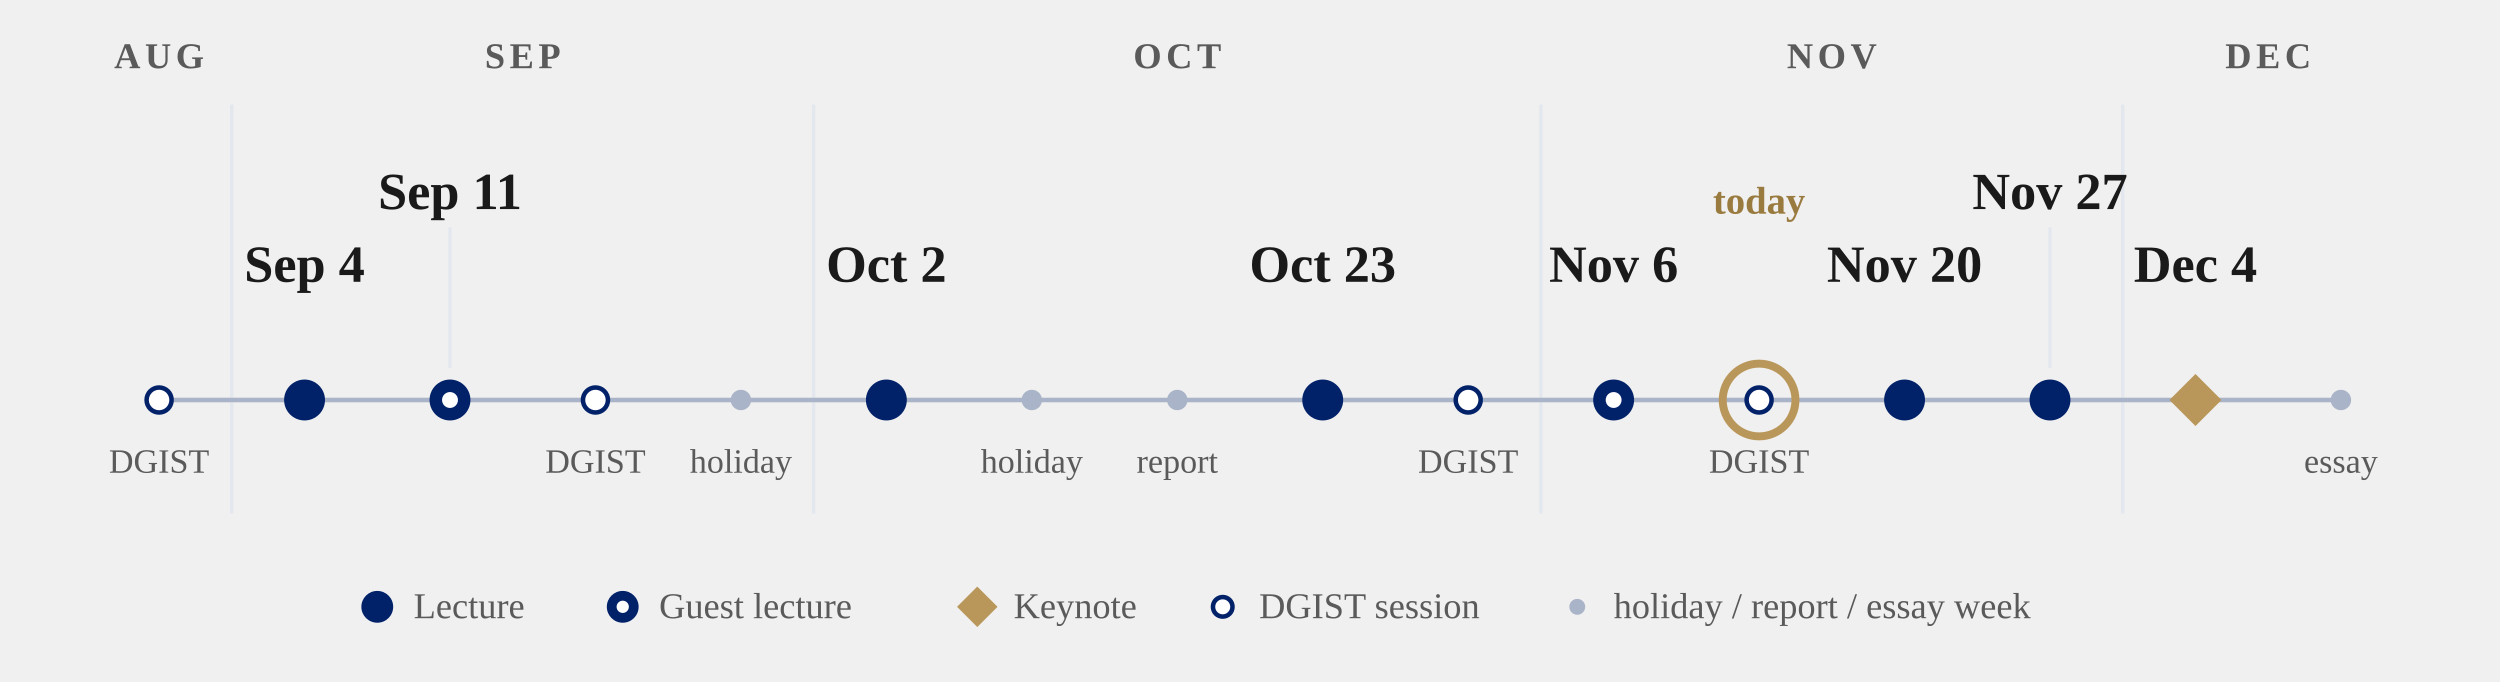
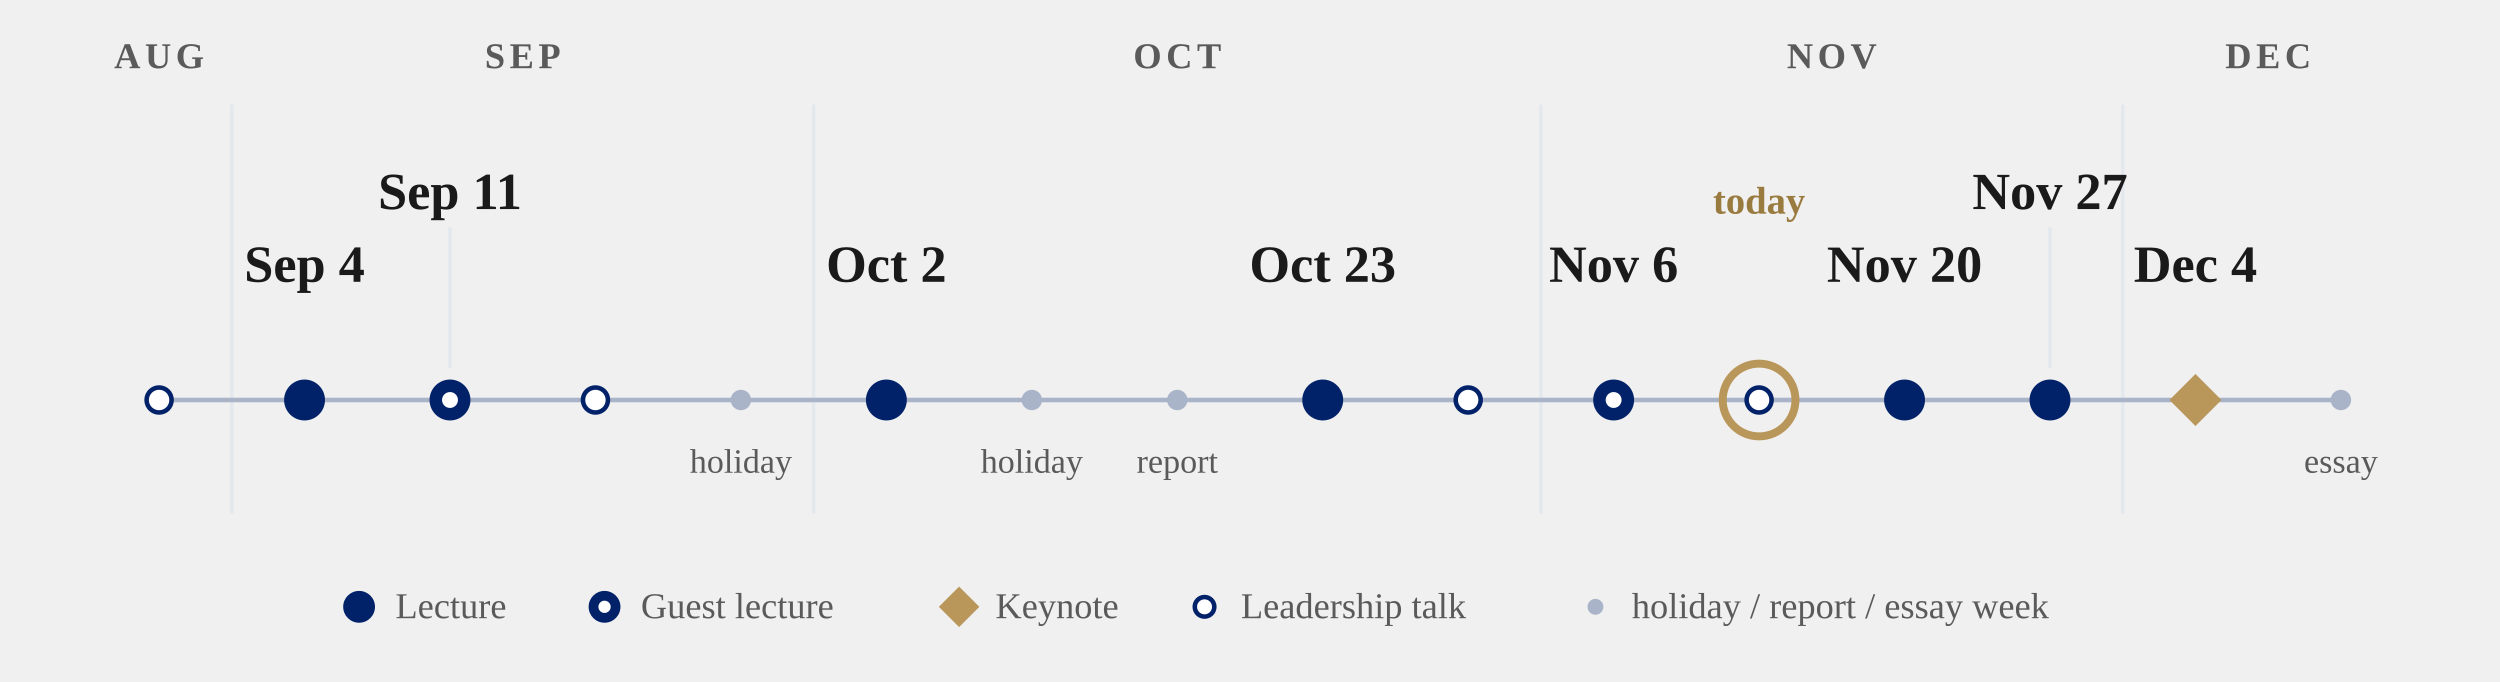
<svg xmlns="http://www.w3.org/2000/svg" viewBox="0 0 1100 300" class="semester-map-svg" role="img" aria-label="Semester timeline, week 12 highlighted" style="font-family:inherit">
  <text x="70.0" y="30" font-size="16" font-weight="600" letter-spacing="2" text-anchor="middle" fill="#5a5a5a" class="month">AUG</text>
  <text x="230.0" y="30" font-size="16" font-weight="600" letter-spacing="2" text-anchor="middle" fill="#5a5a5a" class="month">SEP</text>
  <text x="518.0" y="30" font-size="16" font-weight="600" letter-spacing="2" text-anchor="middle" fill="#5a5a5a" class="month">OCT</text>
  <text x="806.0" y="30" font-size="16" font-weight="600" letter-spacing="2" text-anchor="middle" fill="#5a5a5a" class="month">NOV</text>
  <text x="998.0" y="30" font-size="16" font-weight="600" letter-spacing="2" text-anchor="middle" fill="#5a5a5a" class="month">DEC</text>
  <line x1="102.0" y1="46" x2="102.0" y2="226" stroke="#e3e7ee" stroke-width="1.5" class="month-rule" />
  <line x1="358.0" y1="46" x2="358.0" y2="226" stroke="#e3e7ee" stroke-width="1.5" class="month-rule" />
  <line x1="678.0" y1="46" x2="678.0" y2="226" stroke="#e3e7ee" stroke-width="1.5" class="month-rule" />
  <line x1="934.0" y1="46" x2="934.0" y2="226" stroke="#e3e7ee" stroke-width="1.5" class="month-rule" />
  <line x1="70.0" y1="176" x2="1030.0" y2="176" stroke="#aab4c8" stroke-width="2" class="baseline" />
  <circle class="dot" cx="70.0" cy="176" r="5.5" fill="#fff" stroke="#012169" stroke-width="2" />
-   <text x="70.0" y="208" font-size="15" text-anchor="middle" fill="#5a5a5a" class="tag">DGIST</text>
  <circle class="dot" cx="134.0" cy="176" r="9.0" fill="#012169" />
  <text x="134.0" y="124" font-size="23" font-weight="700" text-anchor="middle" fill="#1a1a1a" class="date">Sep 4</text>
  <circle class="dot" cx="198.0" cy="176" r="9.0" fill="#012169" />
  <circle cx="198.0" cy="176" r="3.5" fill="#fff" />
  <line x1="198.0" y1="100" x2="198.0" y2="162" stroke="#e3e7ee" stroke-width="1.5" class="date-rule" />
  <text x="198.0" y="92" font-size="23" font-weight="700" text-anchor="middle" fill="#1a1a1a" class="date">Sep 11</text>
  <circle class="dot" cx="262.0" cy="176" r="5.5" fill="#fff" stroke="#012169" stroke-width="2" />
-   <text x="262.0" y="208" font-size="15" text-anchor="middle" fill="#5a5a5a" class="tag">DGIST</text>
  <circle class="dot" cx="326.0" cy="176" r="4.5" fill="#aab4c8" />
  <text x="326.0" y="208" font-size="15" text-anchor="middle" fill="#5a5a5a" class="tag">holiday</text>
  <circle class="dot" cx="390.0" cy="176" r="9.0" fill="#012169" />
  <text x="390.0" y="124" font-size="23" font-weight="700" text-anchor="middle" fill="#1a1a1a" class="date">Oct 2</text>
  <circle class="dot" cx="454.0" cy="176" r="4.5" fill="#aab4c8" />
  <text x="454.0" y="208" font-size="15" text-anchor="middle" fill="#5a5a5a" class="tag">holiday</text>
  <circle class="dot" cx="518.0" cy="176" r="4.5" fill="#aab4c8" />
  <text x="518.0" y="208" font-size="15" text-anchor="middle" fill="#5a5a5a" class="tag">report</text>
  <circle class="dot" cx="582.0" cy="176" r="9.0" fill="#012169" />
  <text x="582.0" y="124" font-size="23" font-weight="700" text-anchor="middle" fill="#1a1a1a" class="date">Oct 23</text>
  <circle class="dot" cx="646.0" cy="176" r="5.5" fill="#fff" stroke="#012169" stroke-width="2" />
-   <text x="646.0" y="208" font-size="15" text-anchor="middle" fill="#5a5a5a" class="tag">DGIST</text>
  <circle class="dot" cx="710.0" cy="176" r="9.0" fill="#012169" />
  <circle cx="710.0" cy="176" r="3.5" fill="#fff" />
  <text x="710.0" y="124" font-size="23" font-weight="700" text-anchor="middle" fill="#1a1a1a" class="date">Nov 6</text>
  <circle class="dot" cx="774.0" cy="176" r="5.5" fill="#fff" stroke="#012169" stroke-width="2" />
  <circle cx="774.0" cy="176" r="16" fill="none" stroke="#B9975B" stroke-width="3.5" class="today-ring" />
  <text x="774.0" y="94" font-size="17" font-weight="700" text-anchor="middle" fill="#9A7B3F" class="today-tag">today</text>
-   <text x="774.0" y="208" font-size="15" text-anchor="middle" fill="#5a5a5a" class="tag">DGIST</text>
  <circle class="dot" cx="838.0" cy="176" r="9.0" fill="#012169" />
  <text x="838.0" y="124" font-size="23" font-weight="700" text-anchor="middle" fill="#1a1a1a" class="date">Nov 20</text>
  <circle class="dot" cx="902.0" cy="176" r="9.0" fill="#012169" />
  <line x1="902.0" y1="100" x2="902.0" y2="162" stroke="#e3e7ee" stroke-width="1.5" class="date-rule" />
  <text x="902.0" y="92" font-size="23" font-weight="700" text-anchor="middle" fill="#1a1a1a" class="date">Nov 27</text>
  <rect class="dot" x="957.9" y="167.9" width="16.2" height="16.2" fill="#B9975B" transform="rotate(45 966.0 176)" />
  <text x="966.0" y="124" font-size="23" font-weight="700" text-anchor="middle" fill="#1a1a1a" class="date">Dec 4</text>
  <circle class="dot" cx="1030.0" cy="176" r="4.5" fill="#aab4c8" />
  <text x="1030.0" y="208" font-size="15" text-anchor="middle" fill="#5a5a5a" class="tag">essay</text>
-   <circle cx="166.0" cy="267" r="7.0" fill="#012169" />
-   <text x="182.0" y="272" font-size="16" fill="#5a5a5a" class="legend">Lecture</text>
-   <circle cx="274.0" cy="267" r="7.0" fill="#012169" />
-   <circle cx="274.0" cy="267" r="2.7" fill="#fff" />
-   <text x="290.0" y="272" font-size="16" fill="#5a5a5a" class="legend">Guest lecture</text>
-   <rect x="423.7" y="260.7" width="12.6" height="12.6" fill="#B9975B" transform="rotate(45 430.0 267)" />
-   <text x="446.0" y="272" font-size="16" fill="#5a5a5a" class="legend">Keynote</text>
-   <circle cx="538.0" cy="267" r="4.3" fill="#fff" stroke="#012169" stroke-width="2" />
-   <text x="554.0" y="272" font-size="16" fill="#5a5a5a" class="legend">DGIST session</text>
-   <circle cx="694.0" cy="267" r="3.5" fill="#aab4c8" />
-   <text x="710.0" y="272" font-size="16" fill="#5a5a5a" class="legend">holiday / report / essay week</text>
+   <circle cx="158.0" cy="267" r="7.0" fill="#012169" />
+   <text x="174.0" y="272" font-size="16" fill="#5a5a5a" class="legend">Lecture</text>
+   <circle cx="266.0" cy="267" r="7.0" fill="#012169" />
+   <circle cx="266.0" cy="267" r="2.7" fill="#fff" />
+   <text x="282.0" y="272" font-size="16" fill="#5a5a5a" class="legend">Guest lecture</text>
+   <rect x="415.7" y="260.7" width="12.6" height="12.6" fill="#B9975B" transform="rotate(45 422.0 267)" />
+   <text x="438.0" y="272" font-size="16" fill="#5a5a5a" class="legend">Keynote</text>
+   <circle cx="530.0" cy="267" r="4.3" fill="#fff" stroke="#012169" stroke-width="2" />
+   <text x="546.0" y="272" font-size="16" fill="#5a5a5a" class="legend">Leadership talk</text>
+   <circle cx="702.0" cy="267" r="3.5" fill="#aab4c8" />
+   <text x="718.0" y="272" font-size="16" fill="#5a5a5a" class="legend">holiday / report / essay week</text>
</svg>
